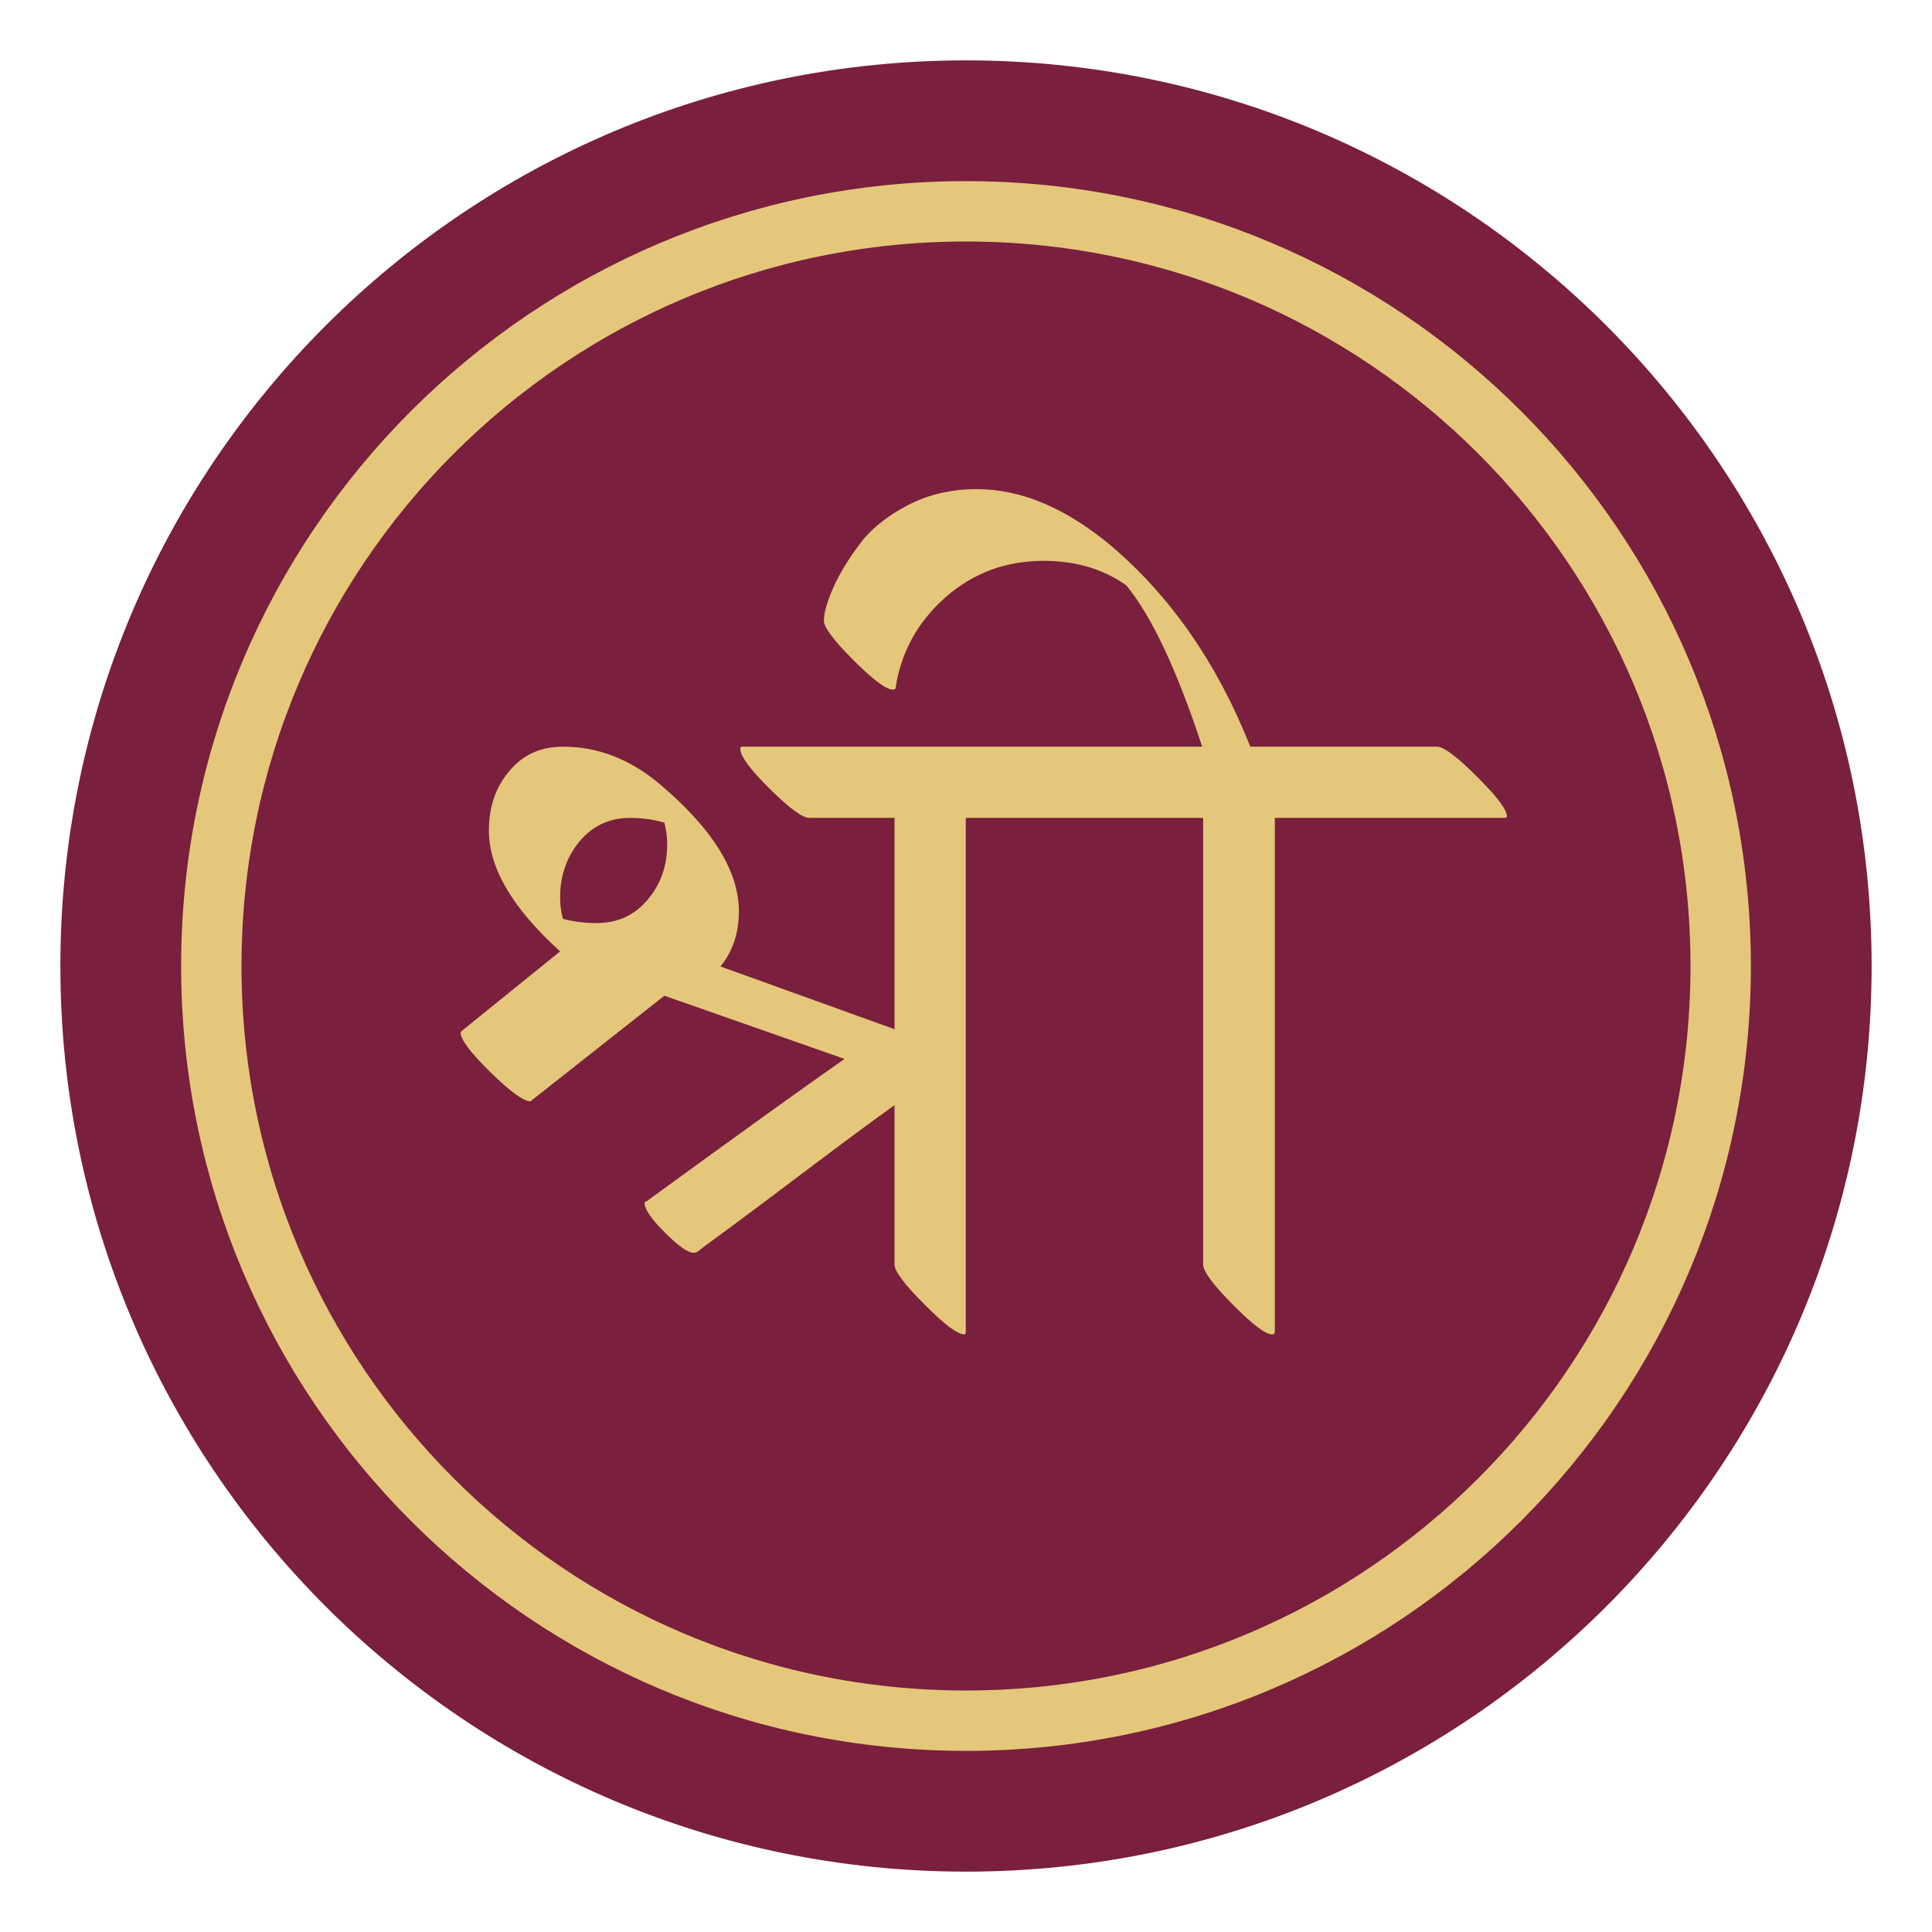
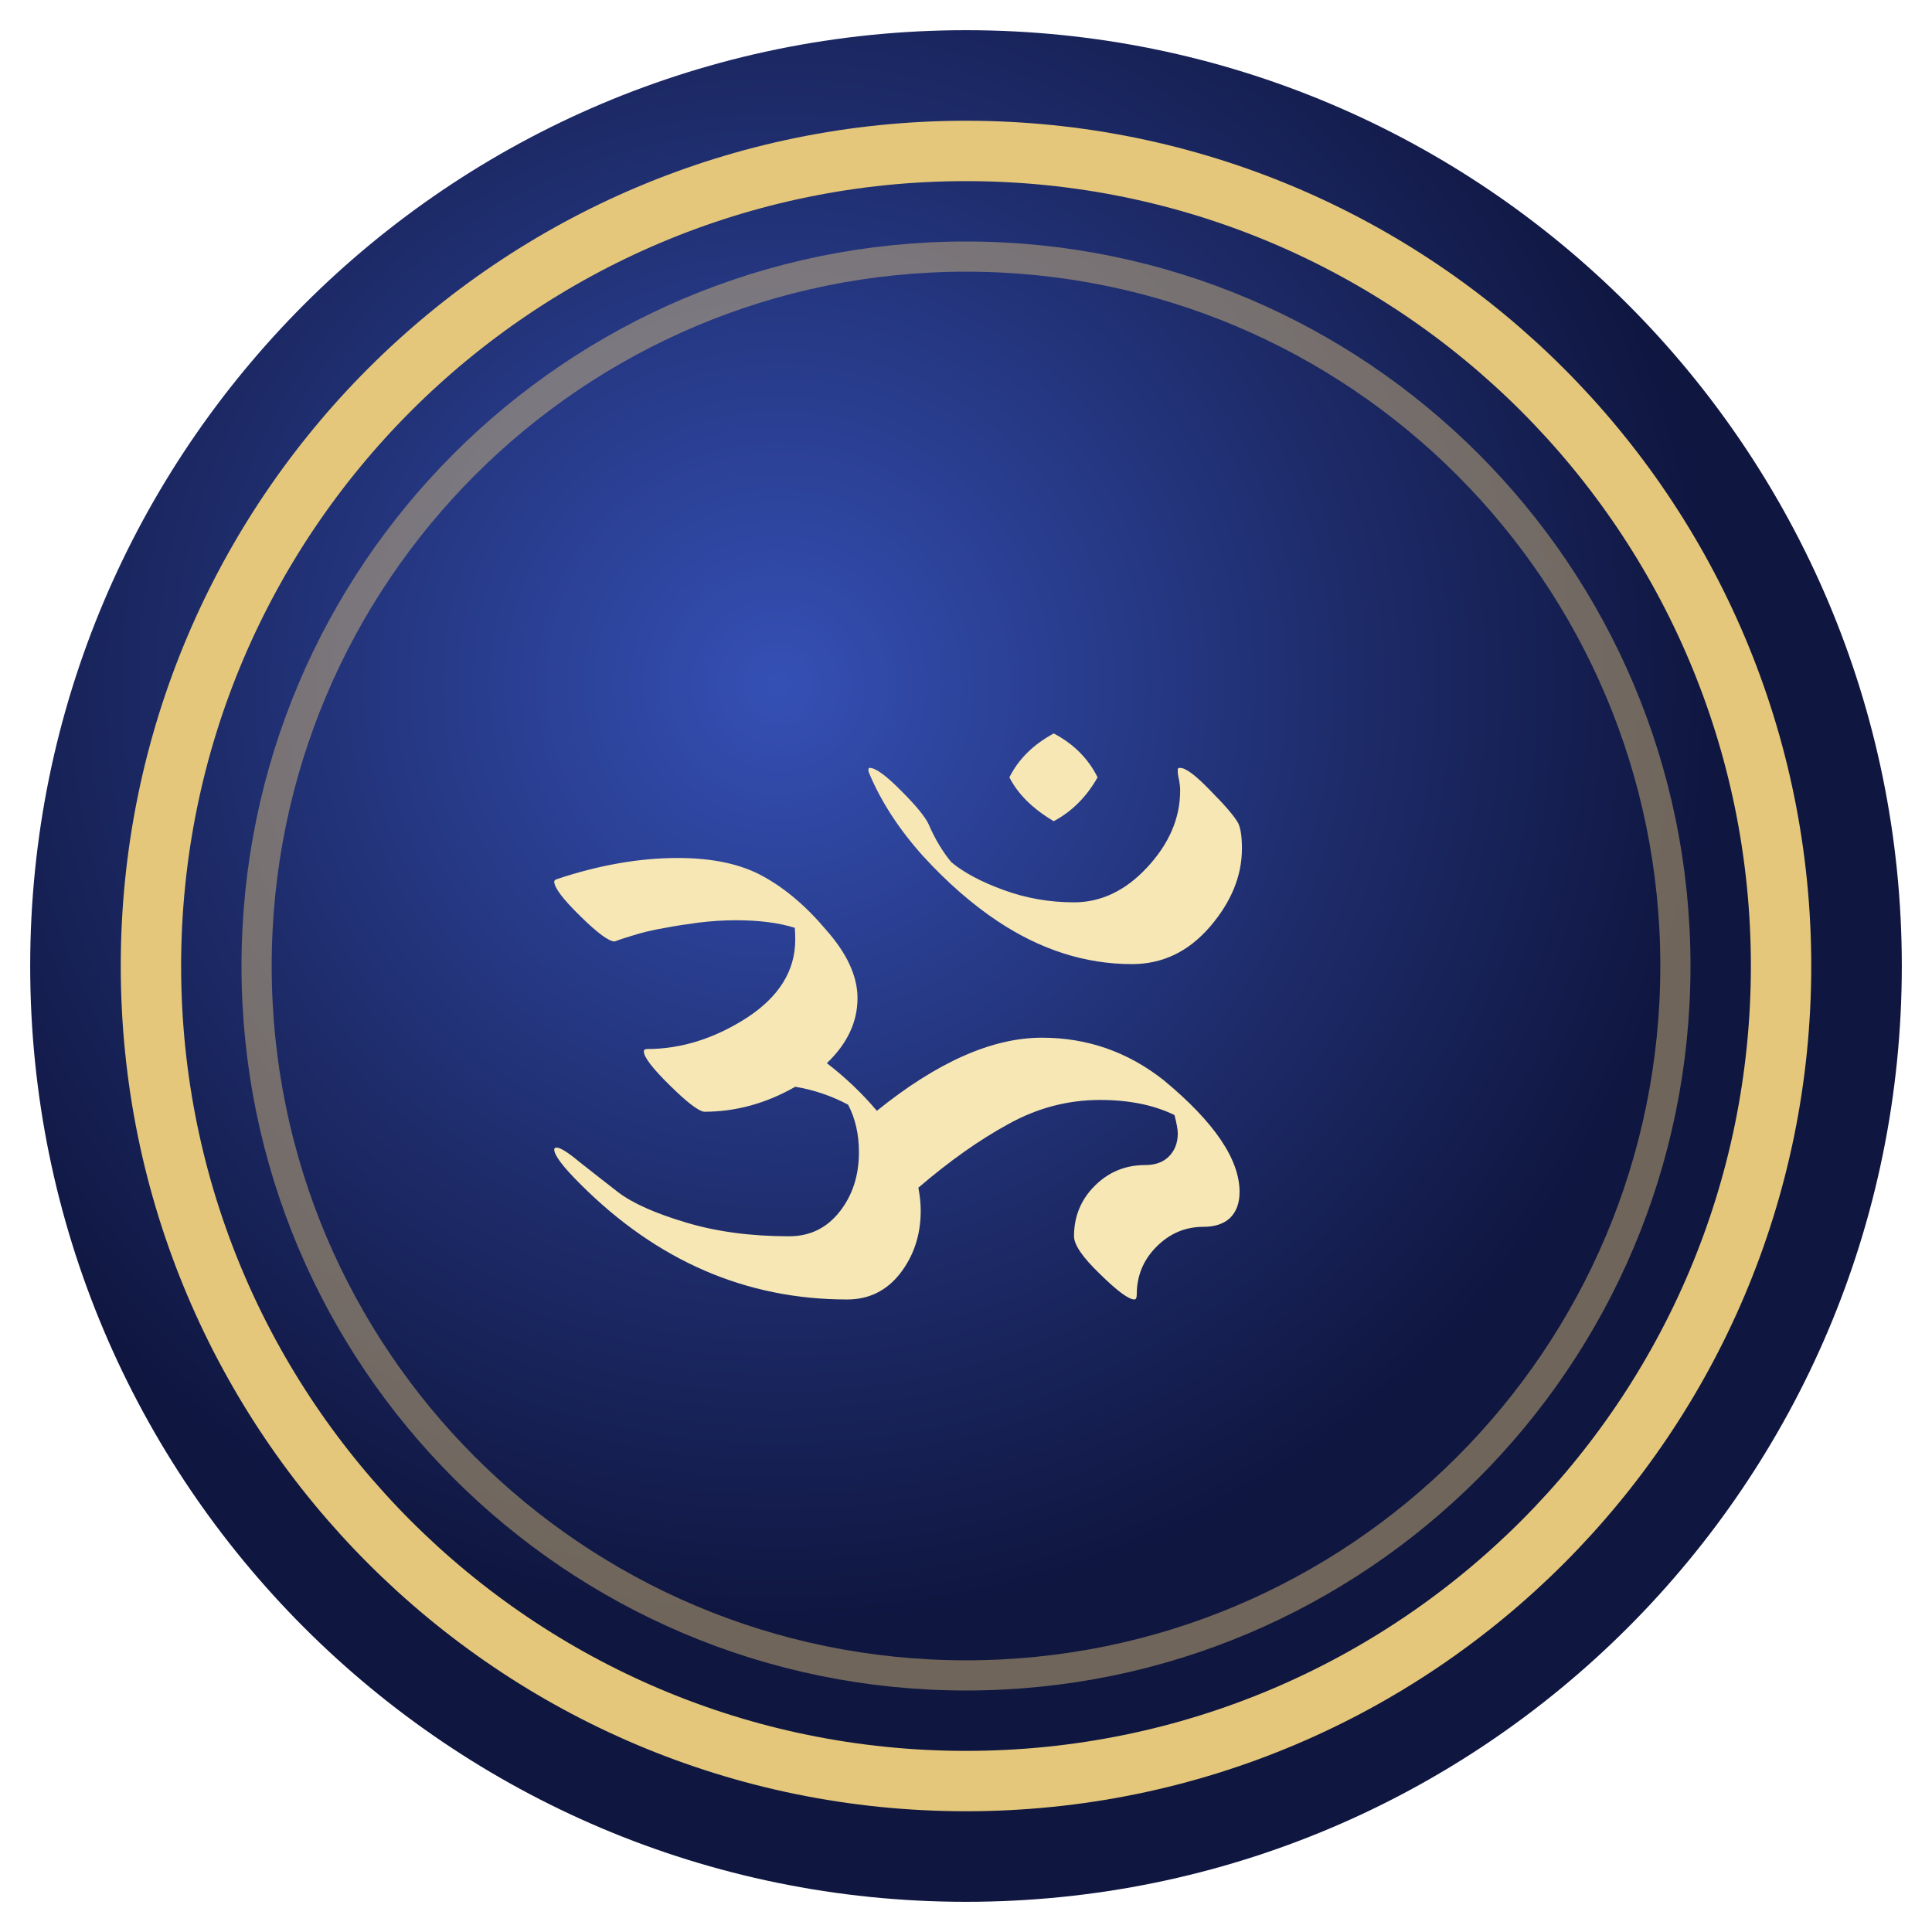
<svg xmlns="http://www.w3.org/2000/svg" viewBox="0 0 64 64">
-   <circle cx="32" cy="32" r="30" fill="#7A1F3D" />
-   <circle cx="32" cy="32" r="25" fill="none" stroke="#E4C77A" stroke-width="2" />
-   <text x="32" y="43" text-anchor="middle" font-size="30" fill="#E4C77A" font-family="serif">श्री</text>
+   <defs>
+     <radialGradient id="b" cx="40%" cy="35%">
+       <stop offset="0" stop-color="#3550B5" />
+       <stop offset=".6" stop-color="#1E2C6B" />
+       <stop offset="1" stop-color="#0F1640" />
+     </radialGradient>
+   </defs>
+   <circle cx="32" cy="32" r="31" fill="url(#b)" />
+   <circle cx="32" cy="32" r="27" fill="none" stroke="#E4C77A" stroke-width="2" />
+   <circle cx="32" cy="32" r="23.5" fill="none" stroke="#E4C77A" stroke-opacity=".45" stroke-width="1" />
+   <text x="32" y="42" text-anchor="middle" font-size="26" fill="#F6E7B5" font-family="serif">ॐ</text>
</svg>
